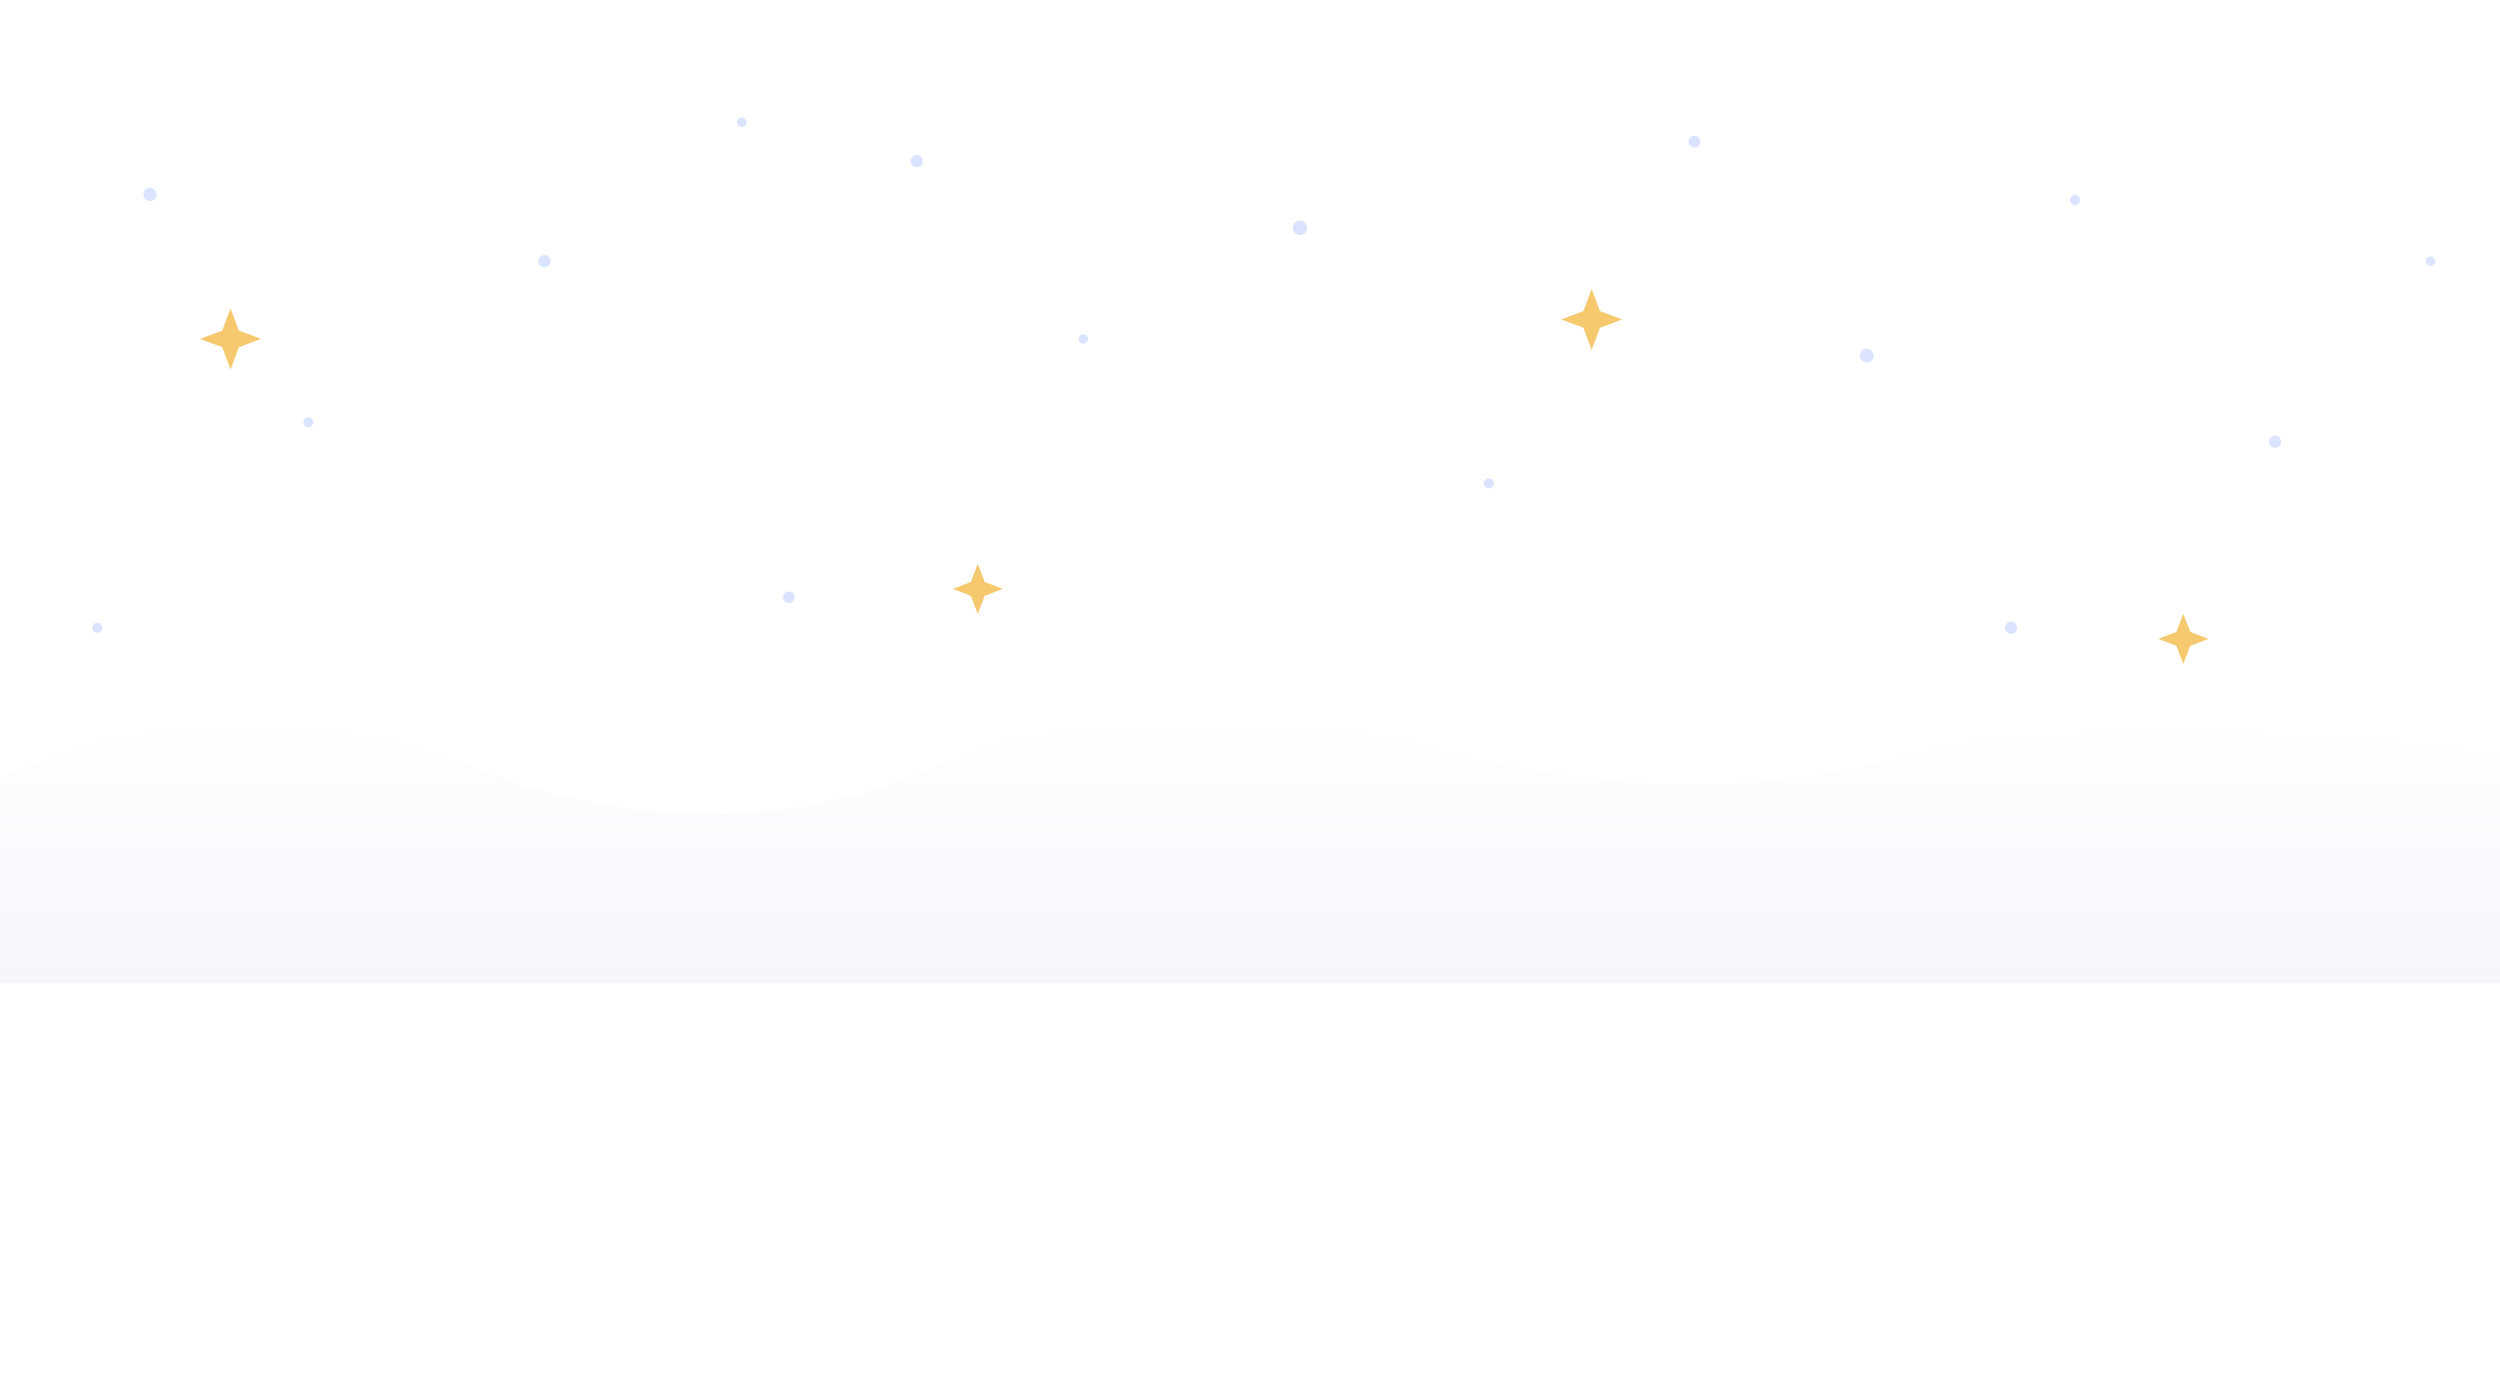
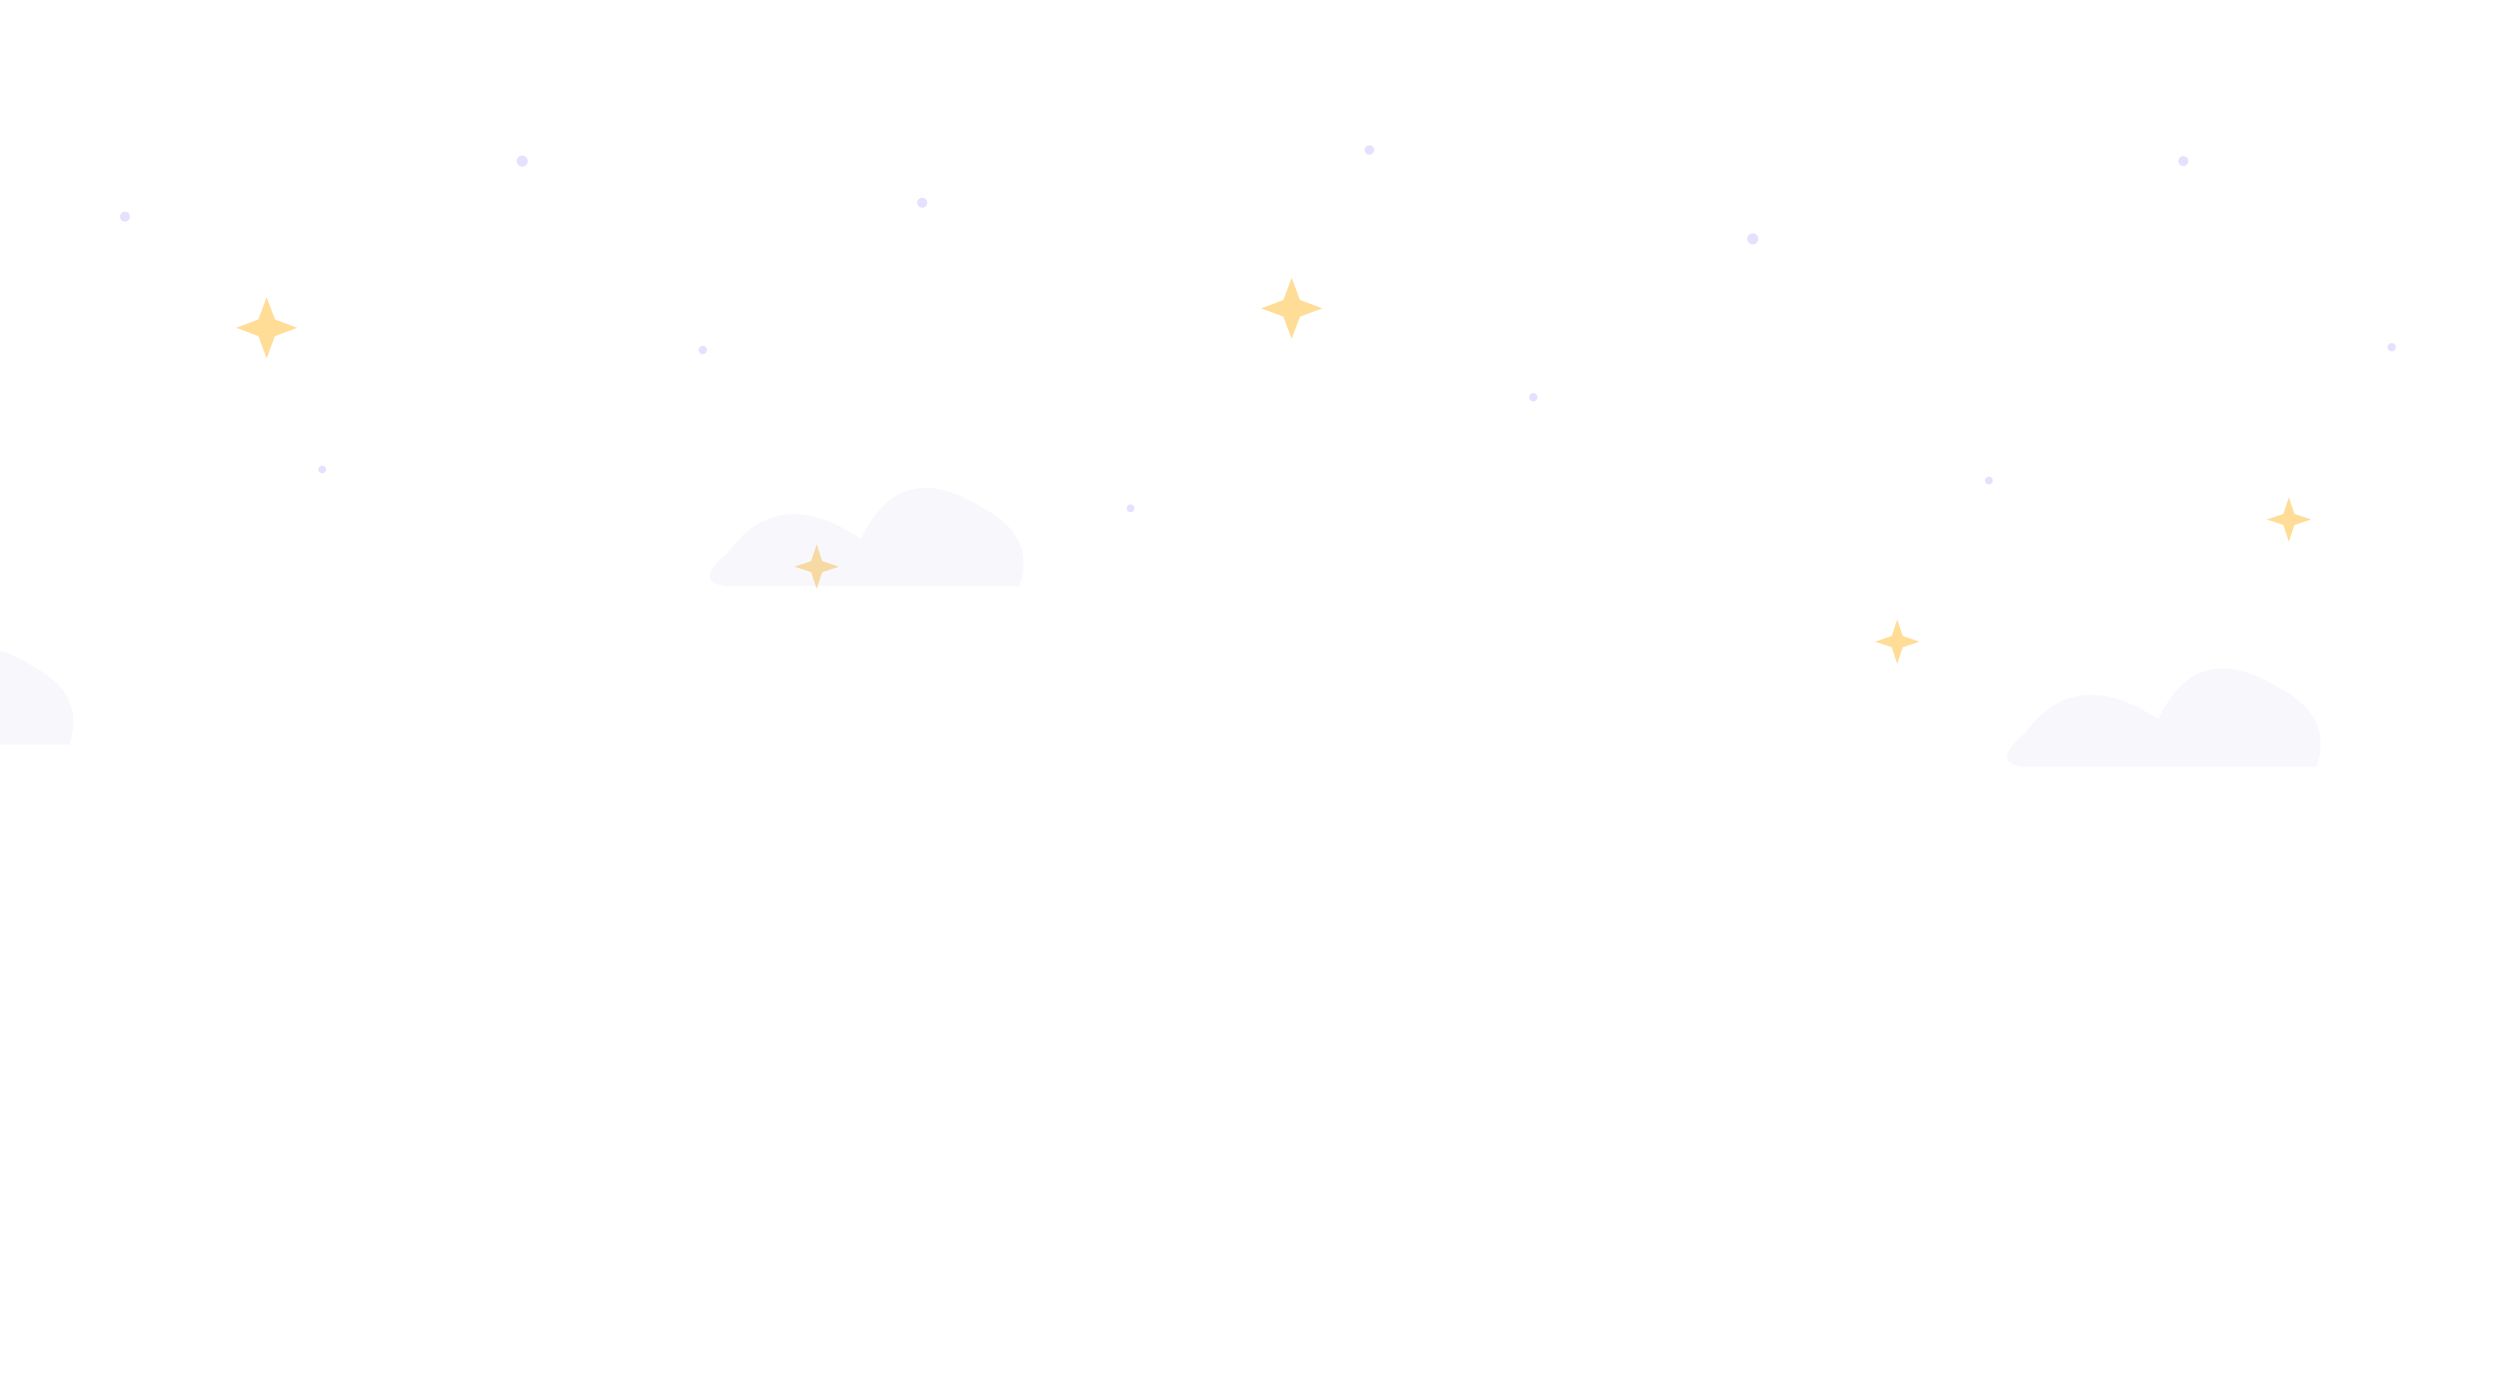
<svg xmlns="http://www.w3.org/2000/svg" width="900" height="500" viewBox="0 0 900 500">
-   <defs>
-     <linearGradient id="mist" x2="0" y2="1">
-       <stop stop-color="#aab9ef" stop-opacity="0" />
-       <stop offset="1" stop-color="#aab9ef" stop-opacity=".12" />
-     </linearGradient>
-   </defs>
-   <g fill="#dbe4ff">
-     <circle cx="54" cy="70" r="2.4" />
-     <circle cx="111" cy="152" r="1.8" />
-     <circle cx="196" cy="94" r="2.2" />
-     <circle cx="267" cy="44" r="1.7" />
-     <circle cx="330" cy="58" r="2.2" />
-     <circle cx="390" cy="122" r="1.7" />
-     <circle cx="468" cy="82" r="2.6" />
-     <circle cx="536" cy="174" r="1.8" />
-     <circle cx="610" cy="51" r="2.1" />
-     <circle cx="672" cy="128" r="2.5" />
-     <circle cx="747" cy="72" r="1.8" />
-     <circle cx="819" cy="159" r="2.2" />
-     <circle cx="875" cy="94" r="1.7" />
-     <circle cx="35" cy="226" r="1.8" />
-     <circle cx="284" cy="215" r="2.1" />
-     <circle cx="724" cy="226" r="2.2" />
+   <g fill="#d9d5ff" opacity=".72">
+     <circle cx="45" cy="78" r="1.8" />
+     <circle cx="116" cy="169" r="1.4" />
+     <circle cx="188" cy="58" r="2" />
+     <circle cx="253" cy="126" r="1.5" />
+     <circle cx="332" cy="73" r="1.8" />
+     <circle cx="407" cy="183" r="1.4" />
+     <circle cx="493" cy="54" r="1.7" />
+     <circle cx="552" cy="143" r="1.5" />
+     <circle cx="631" cy="86" r="2" />
+     <circle cx="716" cy="173" r="1.4" />
+     <circle cx="786" cy="58" r="1.8" />
+     <circle cx="861" cy="125" r="1.5" />
  </g>
-   <g fill="#f6c96e">
-     <path d="m83 111 3 8 8 3-8 3-3 8-3-8-8-3 8-3z" />
-     <path d="m352 203 2.5 6.5 6.5 2.5-6.5 2.5-2.5 6.5-2.5-6.5-6.5-2.5 6.5-2.5z" />
-     <path d="m573 104 3 8 8 3-8 3-3 8-3-8-8-3 8-3z" />
-     <path d="m786 221 2.5 6.5 6.5 2.5-6.5 2.5-2.5 6.5-2.5-6.5-6.5-2.5 6.5-2.5z" />
+   <g fill="#ffd98b" opacity=".9">
+     <path d="m96 107 3 8 8 3-8 3-3 8-3-8-8-3 8-3z" />
+     <path d="m294 196 2 6 6 2-6 2-2 6-2-6-6-2 6-2z" />
+     <path d="m465 100 3 8 8 3-8 3-3 8-3-8-8-3 8-3z" />
+     <path d="m683 223 2 6 6 2-6 2-2 6-2-6-6-2 6-2z" />
+     <path d="m824 179 2 6 6 2-6 2-2 6-2-6-6-2 6-2z" />
  </g>
-   <path d="M0 280q84-38 170-4t167 0 174-8 172 5 217-1v82H0Z" fill="url(#mist)" />
+   <g fill="#c7c9ee" opacity=".15">
+     <path d="M-80 256q18-25 48-5 14-30 44-11 19 10 13 28h-105q-13-1 0-12Zm342-57q18-25 48-5 14-30 44-11 19 10 13 28H262q-13-1 0-12Zm467 65q18-25 48-5 14-30 44-11 19 10 13 28H729q-13-1 0-12Z" />
+   </g>
</svg>
